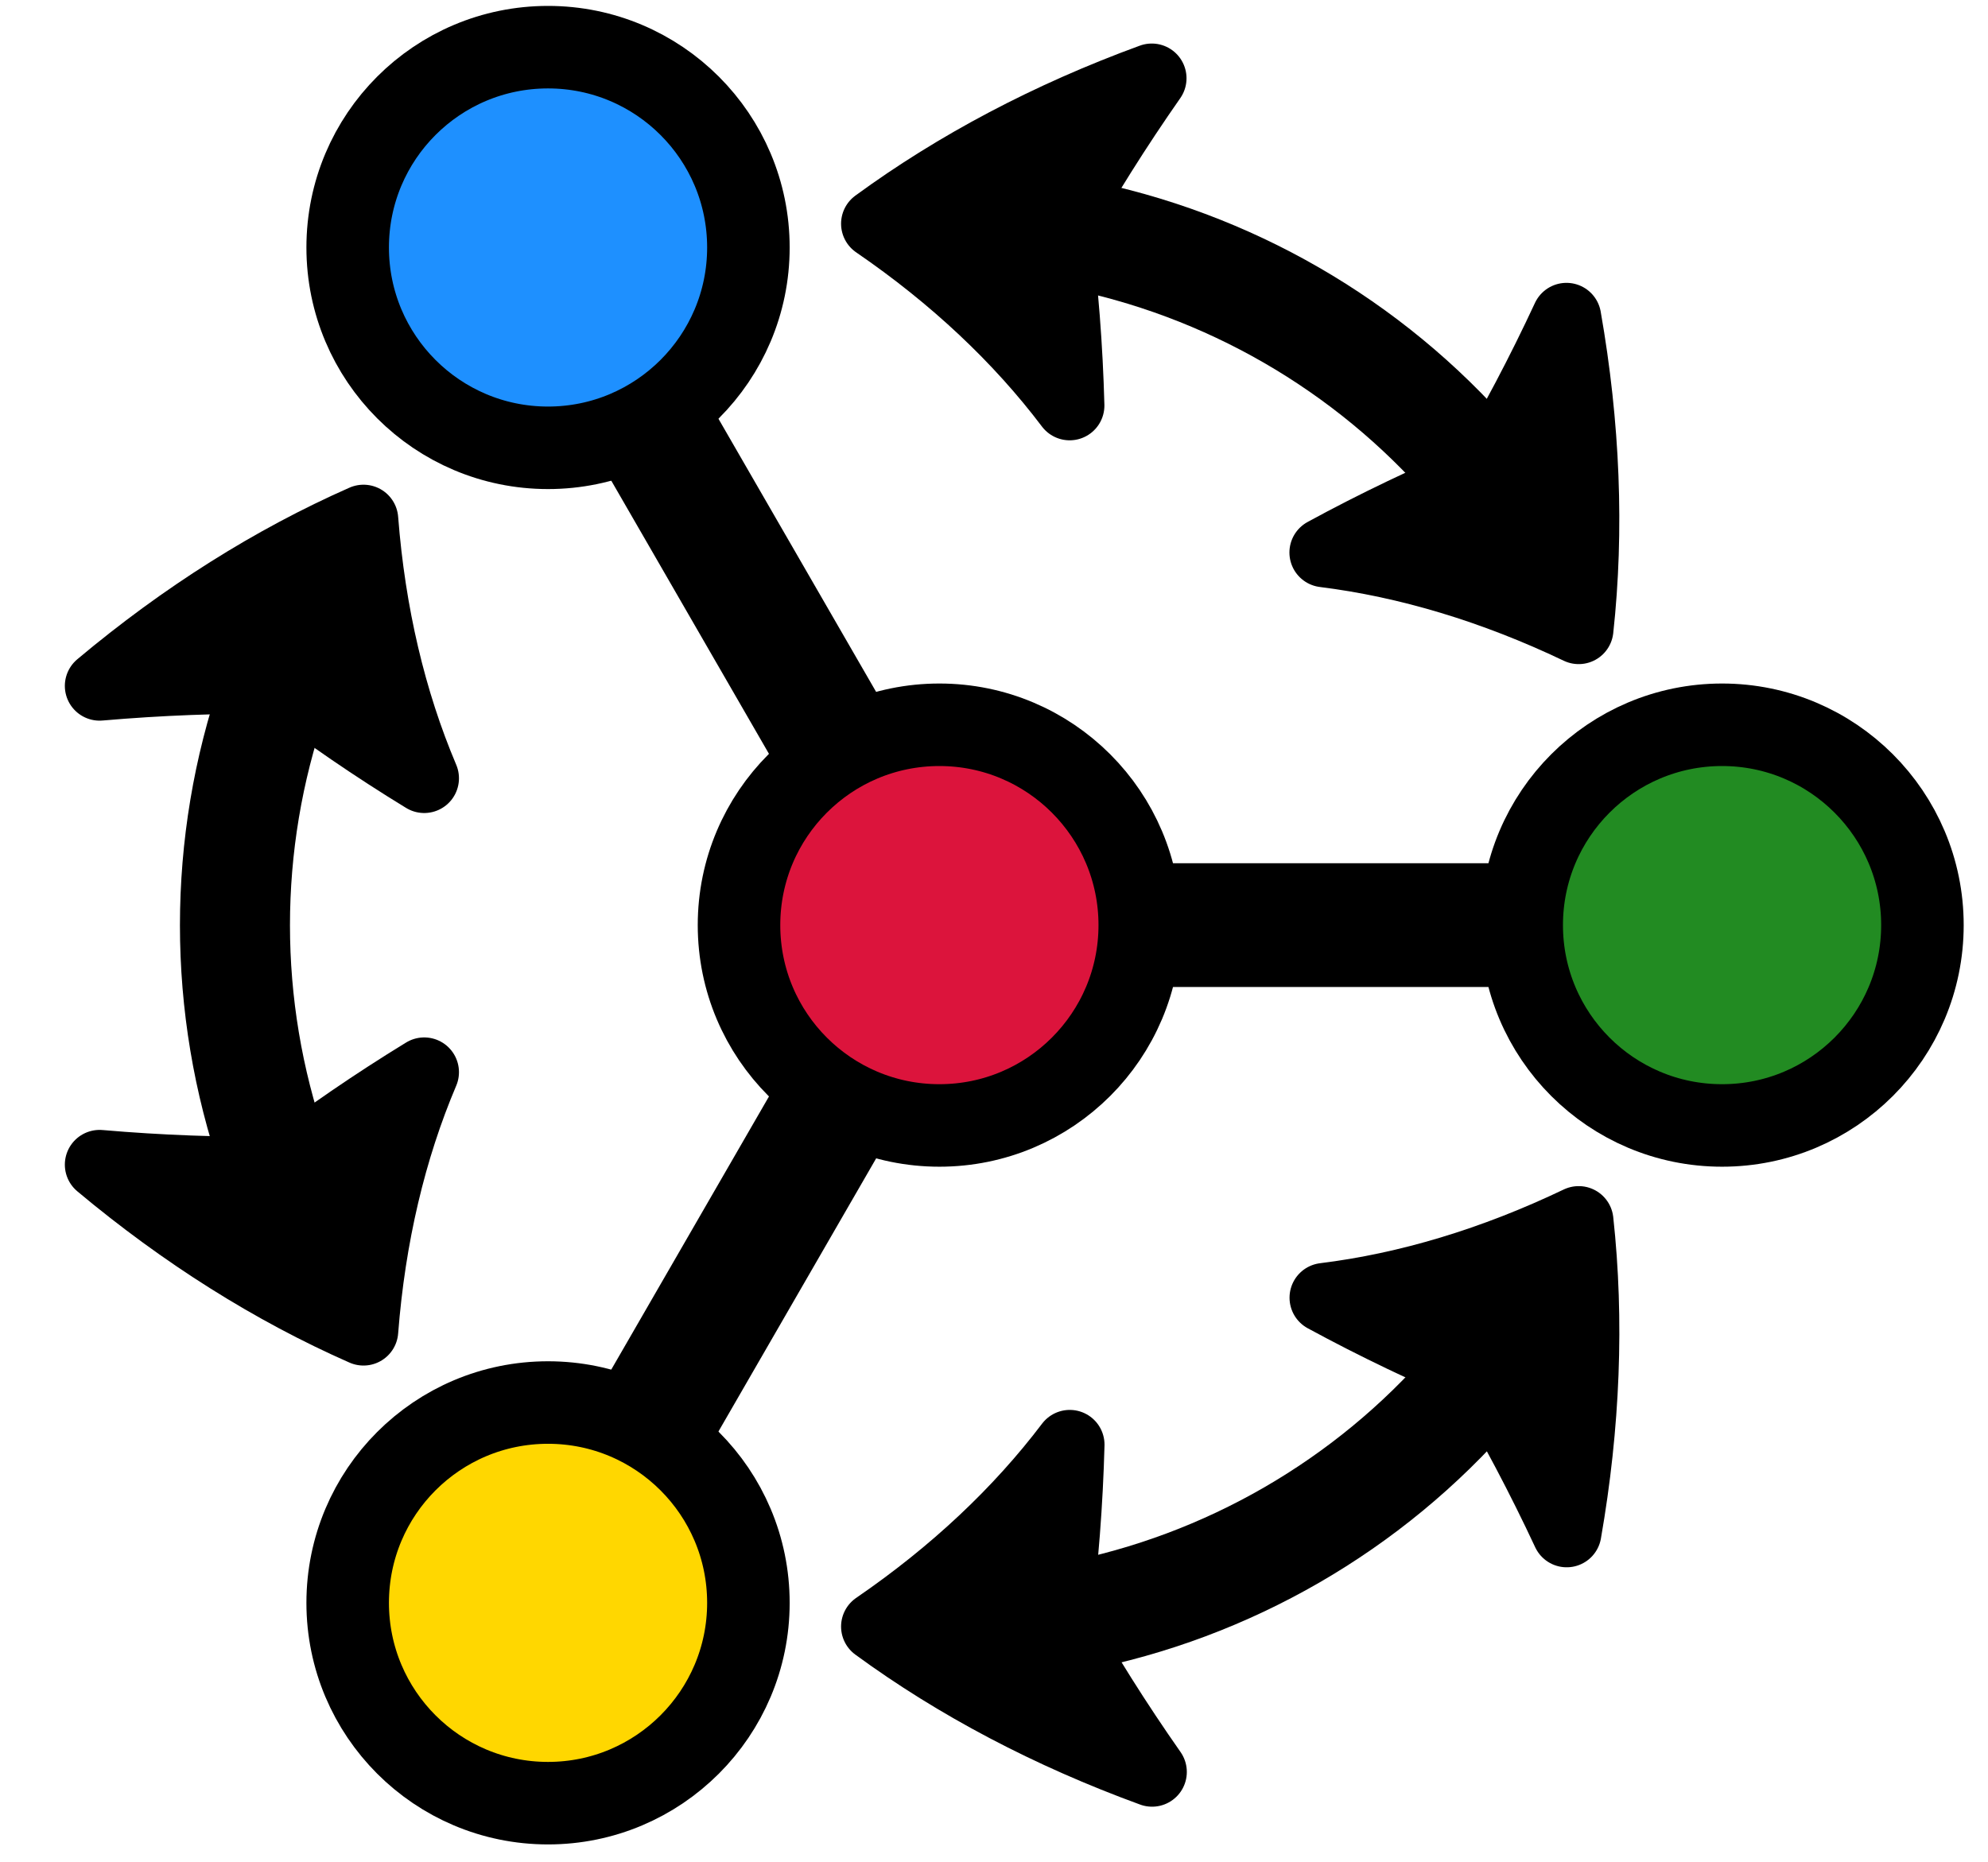
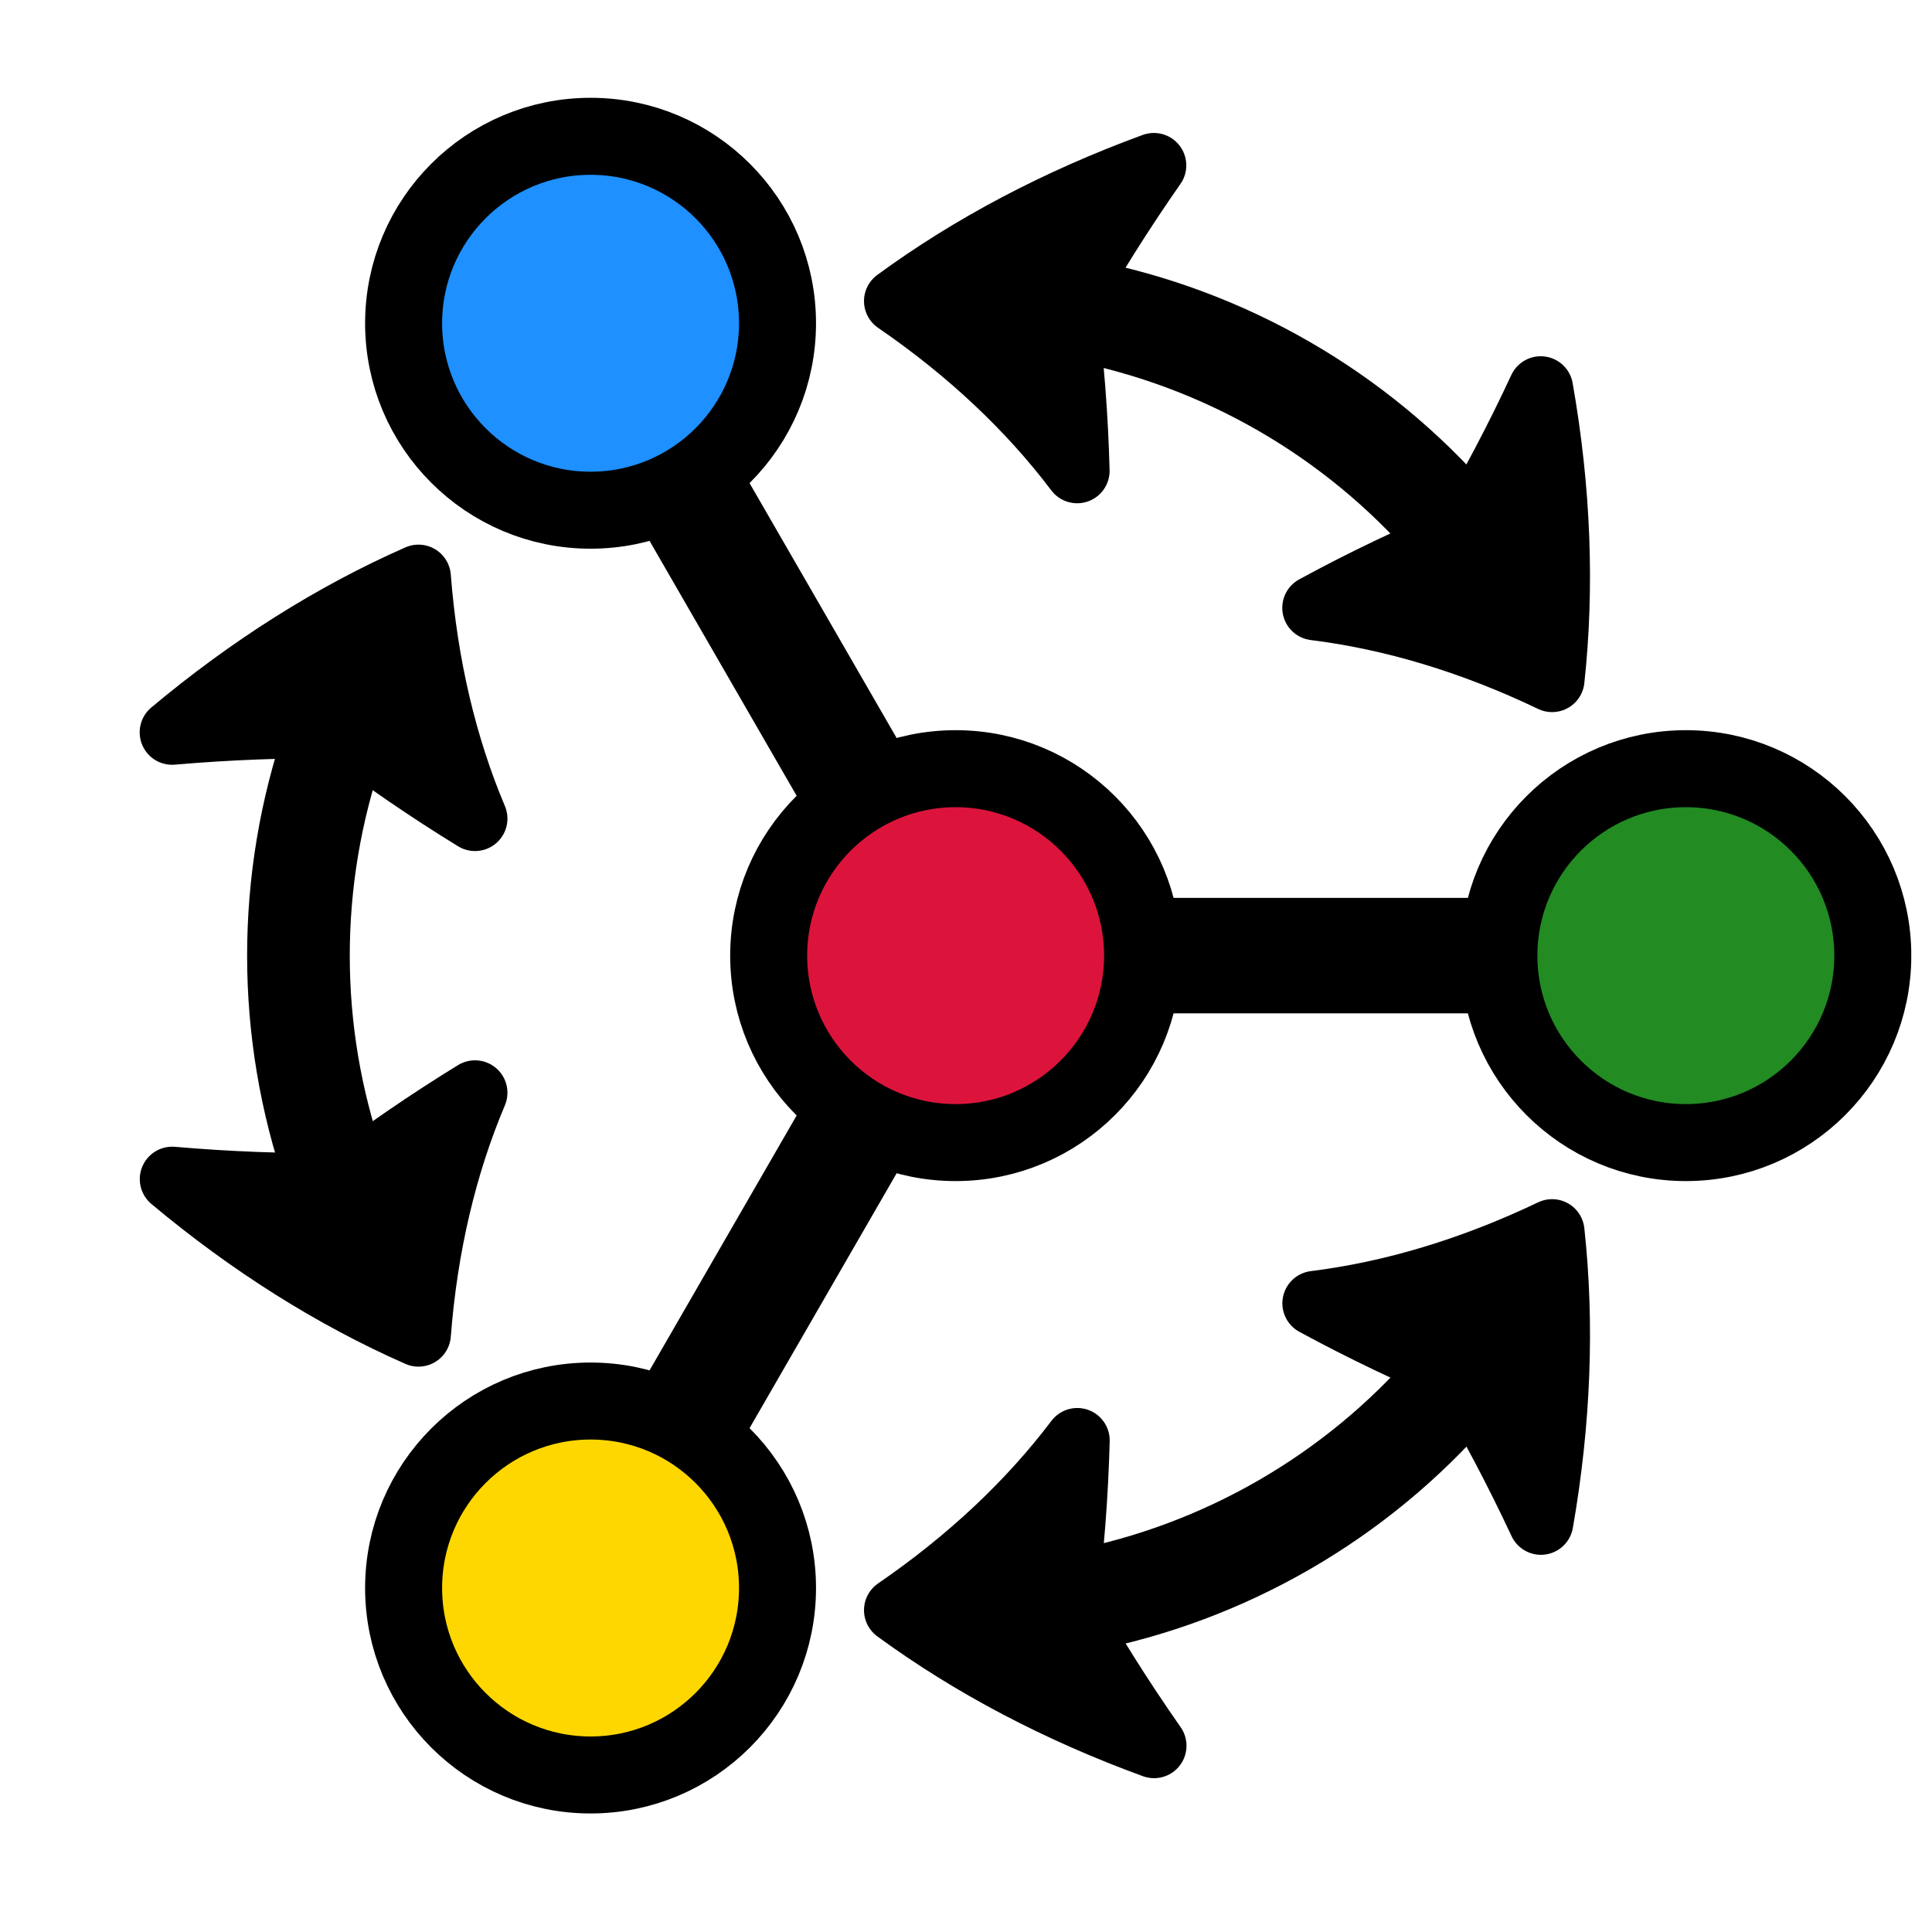
- <svg xmlns="http://www.w3.org/2000/svg" width="71.119" height="66.6" viewBox="0 0 71.119 66.6">
+ <svg xmlns="http://www.w3.org/2000/svg" width="74.195pt" height="74.195pt" viewBox="0 0 74.195 74.195">
  <defs>
    <clipPath id="clip-0">
-       <path clip-rule="nonzero" d="M 0 0.211 L 70.25 0.211 L 70.25 65.996 L 0 65.996 Z M 0 0.211 " />
+       <path clip-rule="nonzero" d="M 0 0 L 73.398 0 L 73.398 73.398 L 0 73.398 Z M 0 0 " />
    </clipPath>
    <clipPath id="clip-1">
-       <path clip-rule="nonzero" d="M 0 0.211 L 70.25 0.211 L 70.25 65.996 L 0 65.996 Z M 0 0.211 " />
+       <path clip-rule="nonzero" d="M 0 0 L 73.398 0 L 73.398 73.398 L 0 73.398 Z M 0 0 " />
    </clipPath>
    <clipPath id="clip-2">
-       <path clip-rule="nonzero" d="M 12 0.211 L 70.25 0.211 L 70.25 65.996 L 12 65.996 Z M 12 0.211 " />
+       <path clip-rule="nonzero" d="M 15 0 L 73.398 0 L 73.398 73.398 L 15 73.398 Z M 15 0 " />
    </clipPath>
    <clipPath id="clip-3">
-       <path clip-rule="nonzero" d="M 0 0.211 L 69 0.211 L 69 58 L 0 58 Z M 0 0.211 " />
+       <path clip-rule="nonzero" d="M 0 11 L 72 11 L 72 73.398 L 0 73.398 Z M 0 11 " />
    </clipPath>
    <clipPath id="clip-4">
-       <path clip-rule="nonzero" d="M 0 8 L 69 8 L 69 65.996 L 0 65.996 Z M 0 8 " />
+       <path clip-rule="nonzero" d="M 0 0 L 73.398 0 L 73.398 73.398 L 0 73.398 Z M 0 0 " />
    </clipPath>
    <clipPath id="clip-5">
-       <path clip-rule="nonzero" d="M 0 0.211 L 70.25 0.211 L 70.25 65.996 L 0 65.996 Z M 0 0.211 " />
+       <path clip-rule="nonzero" d="M 0 0 L 69 0 L 69 73.398 L 0 73.398 Z M 0 0 " />
    </clipPath>
    <clipPath id="clip-6">
-       <path clip-rule="nonzero" d="M 0 0.211 L 66 0.211 L 66 65.996 L 0 65.996 Z M 0 0.211 " />
-     </clipPath>
-     <clipPath id="clip-7">
-       <path clip-rule="nonzero" d="M 0 0.211 L 70.25 0.211 L 70.25 65.996 L 0 65.996 Z M 0 0.211 " />
+       <path clip-rule="nonzero" d="M 0 0 L 73.398 0 L 73.398 73.398 L 0 73.398 Z M 0 0 " />
    </clipPath>
  </defs>
-   <path fill="none" stroke-width="4.483" stroke-linecap="butt" stroke-linejoin="miter" stroke="rgb(0%, 0%, 0%)" stroke-opacity="1" stroke-miterlimit="10" d="M 5.668 0.001 L 22.677 0.001 " transform="matrix(0.987764, 0, 0, -0.987764, 33.60471, 33.10245)" />
+   <path fill="none" stroke-width="4.483" stroke-linecap="butt" stroke-linejoin="miter" stroke="rgb(0%, 0%, 0%)" stroke-opacity="1" stroke-miterlimit="10" d="M 5.67 -0 L 22.676 -0 " transform="matrix(0.989267, 0, 0, -0.989267, 36.69982, 36.69883)" />
  <g clip-path="url(#clip-0)">
-     <path fill="none" stroke-width="4.483" stroke-linecap="butt" stroke-linejoin="miter" stroke="rgb(0%, 0%, 0%)" stroke-opacity="1" stroke-miterlimit="10" d="M -2.835 4.909 L -11.337 19.64 " transform="matrix(0.987764, 0, 0, -0.987764, 33.60471, 33.10245)" />
-     <path fill="none" stroke-width="4.483" stroke-linecap="butt" stroke-linejoin="miter" stroke="rgb(0%, 0%, 0%)" stroke-opacity="1" stroke-miterlimit="10" d="M -2.835 -4.911 L -11.337 -19.638 " transform="matrix(0.987764, 0, 0, -0.987764, 33.60471, 33.10245)" />
+     <path fill="none" stroke-width="4.483" stroke-linecap="butt" stroke-linejoin="miter" stroke="rgb(0%, 0%, 0%)" stroke-opacity="1" stroke-miterlimit="10" d="M -2.836 4.908 L -11.337 19.64 " transform="matrix(0.989267, 0, 0, -0.989267, 36.69982, 36.69883)" />
+     <path fill="none" stroke-width="4.483" stroke-linecap="butt" stroke-linejoin="miter" stroke="rgb(0%, 0%, 0%)" stroke-opacity="1" stroke-miterlimit="10" d="M -2.836 -4.909 L -11.337 -19.641 " transform="matrix(0.989267, 0, 0, -0.989267, 36.69982, 36.69883)" />
  </g>
-   <path fill-rule="nonzero" fill="rgb(86.4%, 7.999%, 23.499%)" fill-opacity="1" d="M 40.773 33.102 C 40.773 29.145 37.562 25.934 33.605 25.934 C 29.645 25.934 26.438 29.145 26.438 33.102 C 26.438 37.062 29.645 40.27 33.605 40.27 C 37.562 40.27 40.773 37.062 40.773 33.102 Z M 40.773 33.102 " />
+   <path fill-rule="nonzero" fill="rgb(86.4%, 7.999%, 23.499%)" fill-opacity="1" d="M 43.879 36.699 C 43.879 32.734 40.664 29.52 36.699 29.52 C 32.734 29.52 29.52 32.734 29.52 36.699 C 29.52 40.664 32.734 43.879 36.699 43.879 C 40.664 43.879 43.879 40.664 43.879 36.699 Z M 43.879 36.699 " />
  <g clip-path="url(#clip-1)">
-     <path fill="none" stroke-width="2.989" stroke-linecap="butt" stroke-linejoin="miter" stroke="rgb(0%, 0%, 0%)" stroke-opacity="1" stroke-miterlimit="10" d="M 7.258 0.001 C 7.258 4.007 4.007 7.258 0.001 7.258 C -4.009 7.258 -7.256 4.007 -7.256 0.001 C -7.256 -4.009 -4.009 -7.256 0.001 -7.256 C 4.007 -7.256 7.258 -4.009 7.258 0.001 Z M 7.258 0.001 " transform="matrix(0.987764, 0, 0, -0.987764, 33.60471, 33.10245)" />
+     <path fill="none" stroke-width="2.989" stroke-linecap="butt" stroke-linejoin="miter" stroke="rgb(0%, 0%, 0%)" stroke-opacity="1" stroke-miterlimit="10" d="M 7.257 -0 C 7.257 4.007 4.007 7.257 -0.001 7.257 C -4.008 7.257 -7.258 4.007 -7.258 -0 C -7.258 -4.008 -4.008 -7.258 -0.001 -7.258 C 4.007 -7.258 7.257 -4.008 7.257 -0 Z M 7.257 -0 " transform="matrix(0.989267, 0, 0, -0.989267, 36.69982, 36.69883)" />
  </g>
-   <path fill-rule="nonzero" fill="rgb(13.199%, 54.5%, 13.199%)" fill-opacity="1" d="M 68.773 33.102 C 68.773 29.145 65.562 25.934 61.605 25.934 C 57.645 25.934 54.438 29.145 54.438 33.102 C 54.438 37.062 57.645 40.27 61.605 40.27 C 65.562 40.27 68.773 37.062 68.773 33.102 Z M 68.773 33.102 " />
+   <path fill-rule="nonzero" fill="rgb(13.199%, 54.5%, 13.199%)" fill-opacity="1" d="M 71.922 36.699 C 71.922 32.734 68.707 29.52 64.742 29.52 C 60.777 29.52 57.562 32.734 57.562 36.699 C 57.562 40.664 60.777 43.879 64.742 43.879 C 68.707 43.879 71.922 40.664 71.922 36.699 Z M 71.922 36.699 " />
  <g clip-path="url(#clip-2)">
-     <path fill="none" stroke-width="2.989" stroke-linecap="butt" stroke-linejoin="miter" stroke="rgb(0%, 0%, 0%)" stroke-opacity="1" stroke-miterlimit="10" d="M 35.604 0.001 C 35.604 4.007 32.354 7.258 28.348 7.258 C 24.338 7.258 21.091 4.007 21.091 0.001 C 21.091 -4.009 24.338 -7.256 28.348 -7.256 C 32.354 -7.256 35.604 -4.009 35.604 0.001 Z M 35.604 0.001 " transform="matrix(0.987764, 0, 0, -0.987764, 33.60471, 33.10245)" />
+     <path fill="none" stroke-width="2.989" stroke-linecap="butt" stroke-linejoin="miter" stroke="rgb(0%, 0%, 0%)" stroke-opacity="1" stroke-miterlimit="10" d="M 35.604 -0 C 35.604 4.007 32.354 7.257 28.347 7.257 C 24.339 7.257 21.089 4.007 21.089 -0 C 21.089 -4.008 24.339 -7.258 28.347 -7.258 C 32.354 -7.258 35.604 -4.008 35.604 -0 Z M 35.604 -0 " transform="matrix(0.989267, 0, 0, -0.989267, 36.69982, 36.69883)" />
  </g>
-   <path fill-rule="nonzero" fill="rgb(11.6%, 56.499%, 100%)" fill-opacity="1" d="M 26.773 8.855 C 26.773 4.895 23.562 1.688 19.605 1.688 C 15.645 1.688 12.438 4.895 12.438 8.855 C 12.438 12.812 15.645 16.023 19.605 16.023 C 23.562 16.023 26.773 12.812 26.773 8.855 Z M 26.773 8.855 " />
+   <path fill-rule="nonzero" fill="rgb(11.6%, 56.499%, 100%)" fill-opacity="1" stroke-width="2.989" stroke-linecap="butt" stroke-linejoin="miter" stroke="rgb(0%, 0%, 0%)" stroke-opacity="1" stroke-miterlimit="10" d="M -6.915 24.548 C -6.915 28.556 -10.164 31.806 -14.172 31.806 C -18.18 31.806 -21.43 28.556 -21.43 24.548 C -21.43 20.54 -18.18 17.291 -14.172 17.291 C -10.164 17.291 -6.915 20.54 -6.915 24.548 Z M -6.915 24.548 " transform="matrix(0.989267, 0, 0, -0.989267, 36.69982, 36.69883)" />
+   <path fill-rule="nonzero" fill="rgb(100%, 84.399%, 0%)" fill-opacity="1" d="M 29.859 60.984 C 29.859 57.02 26.645 53.805 22.68 53.805 C 18.715 53.805 15.5 57.02 15.5 60.984 C 15.5 64.949 18.715 68.164 22.68 68.164 C 26.645 68.164 29.859 64.949 29.859 60.984 Z M 29.859 60.984 " />
  <g clip-path="url(#clip-3)">
-     <path fill="none" stroke-width="2.989" stroke-linecap="butt" stroke-linejoin="miter" stroke="rgb(0%, 0%, 0%)" stroke-opacity="1" stroke-miterlimit="10" d="M -6.916 24.547 C -6.916 28.557 -10.167 31.804 -14.173 31.804 C -18.183 31.804 -21.429 28.557 -21.429 24.547 C -21.429 20.541 -18.183 17.291 -14.173 17.291 C -10.167 17.291 -6.916 20.541 -6.916 24.547 Z M -6.916 24.547 " transform="matrix(0.987764, 0, 0, -0.987764, 33.60471, 33.10245)" />
+     <path fill="none" stroke-width="2.989" stroke-linecap="butt" stroke-linejoin="miter" stroke="rgb(0%, 0%, 0%)" stroke-opacity="1" stroke-miterlimit="10" d="M -6.915 -24.549 C -6.915 -20.541 -10.164 -17.291 -14.172 -17.291 C -18.18 -17.291 -21.43 -20.541 -21.43 -24.549 C -21.43 -28.557 -18.18 -31.807 -14.172 -31.807 C -10.164 -31.807 -6.915 -28.557 -6.915 -24.549 Z M -6.915 -24.549 " transform="matrix(0.989267, 0, 0, -0.989267, 36.69982, 36.69883)" />
  </g>
-   <path fill-rule="nonzero" fill="rgb(100%, 84.399%, 0%)" fill-opacity="1" d="M 26.773 57.352 C 26.773 53.391 23.562 50.184 19.605 50.184 C 15.645 50.184 12.438 53.391 12.438 57.352 C 12.438 61.309 15.645 64.52 19.605 64.52 C 23.562 64.52 26.773 61.309 26.773 57.352 Z M 26.773 57.352 " />
  <g clip-path="url(#clip-4)">
-     <path fill="none" stroke-width="2.989" stroke-linecap="butt" stroke-linejoin="miter" stroke="rgb(0%, 0%, 0%)" stroke-opacity="1" stroke-miterlimit="10" d="M -6.916 -24.55 C -6.916 -20.54 -10.167 -17.293 -14.173 -17.293 C -18.183 -17.293 -21.429 -20.54 -21.429 -24.55 C -21.429 -28.556 -18.183 -31.806 -14.173 -31.806 C -10.167 -31.806 -6.916 -28.556 -6.916 -24.55 Z M -6.916 -24.55 " transform="matrix(0.987764, 0, 0, -0.987764, 33.60471, 33.10245)" />
+     <path fill="none" stroke-width="3.985" stroke-linecap="butt" stroke-linejoin="miter" stroke="rgb(0%, 0%, 0%)" stroke-opacity="1" stroke-miterlimit="10" d="M 19.277 16.718 C 15.533 21.03 10.44 23.972 4.833 25.054 " transform="matrix(0.989267, 0, 0, -0.989267, 36.69982, 36.69883)" />
  </g>
+   <path fill-rule="nonzero" fill="rgb(0%, 0%, 0%)" fill-opacity="1" stroke-width="2.517" stroke-linecap="butt" stroke-linejoin="round" stroke="rgb(0%, 0%, 0%)" stroke-opacity="1" stroke-miterlimit="10" d="M 23.154 10.712 C 23.545 14.305 23.399 18.112 22.712 22.009 C 21.788 20.019 20.773 18.1 19.675 16.244 C 17.701 15.423 15.786 14.507 13.938 13.5 C 16.955 13.125 20.062 12.193 23.154 10.712 Z M 23.154 10.712 " transform="matrix(0.989267, 0, 0, -0.989267, 36.69982, 36.69883)" />
+   <path fill-rule="nonzero" fill="rgb(0%, 0%, 0%)" fill-opacity="1" stroke-width="2.517" stroke-linecap="butt" stroke-linejoin="round" stroke="rgb(0%, 0%, 0%)" stroke-opacity="1" stroke-miterlimit="10" d="M -2.299 25.409 C 0.529 23.47 2.886 21.243 4.718 18.819 C 4.663 20.927 4.501 23.04 4.224 25.16 C 5.283 27.04 6.44 28.88 7.695 30.677 C 3.984 29.318 0.615 27.545 -2.299 25.409 Z M -2.299 25.409 " transform="matrix(0.989267, 0, 0, -0.989267, 36.69982, 36.69883)" />
  <g clip-path="url(#clip-5)">
-     <path fill="none" stroke-width="3.985" stroke-linecap="butt" stroke-linejoin="miter" stroke="rgb(0%, 0%, 0%)" stroke-opacity="1" stroke-miterlimit="10" d="M 19.276 16.717 C 15.535 21.028 10.437 23.97 4.833 25.054 " transform="matrix(0.987764, 0, 0, -0.987764, 33.60471, 33.10245)" />
+     <path fill="none" stroke-width="3.985" stroke-linecap="butt" stroke-linejoin="miter" stroke="rgb(0%, 0%, 0%)" stroke-opacity="1" stroke-miterlimit="10" d="M -24.115 8.335 C -25.979 2.937 -25.979 -2.946 -24.111 -8.34 " transform="matrix(0.989267, 0, 0, -0.989267, 36.69982, 36.69883)" />
  </g>
-   <path fill-rule="nonzero" fill="rgb(0%, 0%, 0%)" fill-opacity="1" stroke-width="2.517" stroke-linecap="butt" stroke-linejoin="round" stroke="rgb(0%, 0%, 0%)" stroke-opacity="1" stroke-miterlimit="10" d="M 23.155 10.714 C 23.547 14.305 23.396 18.113 22.712 22.008 C 21.787 20.019 20.774 18.097 19.675 16.247 C 17.702 15.42 15.788 14.507 13.937 13.498 C 16.954 13.122 20.063 12.189 23.155 10.714 Z M 23.155 10.714 " transform="matrix(0.987764, 0, 0, -0.987764, 33.60471, 33.10245)" />
-   <path fill-rule="nonzero" fill="rgb(0%, 0%, 0%)" fill-opacity="1" stroke-width="2.517" stroke-linecap="butt" stroke-linejoin="round" stroke="rgb(0%, 0%, 0%)" stroke-opacity="1" stroke-miterlimit="10" d="M -2.301 25.409 C 0.527 23.472 2.888 21.245 4.719 18.821 C 4.663 20.925 4.501 23.041 4.224 25.16 C 5.28 27.039 6.439 28.882 7.693 30.677 C 3.983 29.321 0.618 27.545 -2.301 25.409 Z M -2.301 25.409 " transform="matrix(0.987764, 0, 0, -0.987764, 33.60471, 33.10245)" />
+   <path fill-rule="nonzero" fill="rgb(0%, 0%, 0%)" fill-opacity="1" stroke-width="2.517" stroke-linecap="butt" stroke-linejoin="round" stroke="rgb(0%, 0%, 0%)" stroke-opacity="1" stroke-miterlimit="10" d="M -20.853 14.696 C -24.162 13.239 -27.384 11.206 -30.417 8.667 C -28.233 8.856 -26.062 8.939 -23.906 8.916 C -22.208 7.62 -20.455 6.42 -18.658 5.318 C -19.842 8.122 -20.589 11.281 -20.853 14.696 Z M -20.853 14.696 " transform="matrix(0.989267, 0, 0, -0.989267, 36.69982, 36.69883)" />
+   <path fill-rule="nonzero" fill="rgb(0%, 0%, 0%)" fill-opacity="1" stroke-width="2.517" stroke-linecap="butt" stroke-linejoin="round" stroke="rgb(0%, 0%, 0%)" stroke-opacity="1" stroke-miterlimit="10" d="M -20.853 -14.697 C -20.589 -11.278 -19.842 -8.123 -18.658 -5.323 C -20.455 -6.425 -22.204 -7.625 -23.906 -8.92 C -26.058 -8.948 -28.229 -8.865 -30.413 -8.676 C -27.384 -11.211 -24.162 -13.24 -20.853 -14.697 Z M -20.853 -14.697 " transform="matrix(0.989267, 0, 0, -0.989267, 36.69982, 36.69883)" />
  <g clip-path="url(#clip-6)">
-     <path fill="none" stroke-width="3.985" stroke-linecap="butt" stroke-linejoin="miter" stroke="rgb(0%, 0%, 0%)" stroke-opacity="1" stroke-miterlimit="10" d="M -24.115 8.333 C -25.977 2.939 -25.977 -2.945 -24.115 -8.339 " transform="matrix(0.987764, 0, 0, -0.987764, 33.60471, 33.10245)" />
+     <path fill="none" stroke-width="3.985" stroke-linecap="butt" stroke-linejoin="miter" stroke="rgb(0%, 0%, 0%)" stroke-opacity="1" stroke-miterlimit="10" d="M 4.84 -25.051 C 10.444 -23.969 15.541 -21.023 19.281 -16.711 " transform="matrix(0.989267, 0, 0, -0.989267, 36.69982, 36.69883)" />
  </g>
-   <path fill-rule="nonzero" fill="rgb(0%, 0%, 0%)" fill-opacity="1" stroke-width="2.517" stroke-linecap="butt" stroke-linejoin="round" stroke="rgb(0%, 0%, 0%)" stroke-opacity="1" stroke-miterlimit="10" d="M -20.856 14.696 C -24.162 13.237 -27.385 11.208 -30.414 8.666 C -28.231 8.855 -26.06 8.938 -23.905 8.915 C -22.208 7.618 -20.457 6.419 -18.657 5.32 C -19.844 8.12 -20.591 11.28 -20.856 14.696 Z M -20.856 14.696 " transform="matrix(0.987764, 0, 0, -0.987764, 33.60471, 33.10245)" />
-   <path fill-rule="nonzero" fill="rgb(0%, 0%, 0%)" fill-opacity="1" stroke-width="2.517" stroke-linecap="butt" stroke-linejoin="round" stroke="rgb(0%, 0%, 0%)" stroke-opacity="1" stroke-miterlimit="10" d="M -20.856 -14.695 C -20.591 -11.278 -19.844 -8.122 -18.657 -5.326 C -20.453 -6.425 -22.205 -7.624 -23.905 -8.921 C -26.06 -8.944 -28.231 -8.865 -30.414 -8.676 C -27.385 -11.211 -24.162 -13.239 -20.856 -14.695 Z M -20.856 -14.695 " transform="matrix(0.987764, 0, 0, -0.987764, 33.60471, 33.10245)" />
-   <g clip-path="url(#clip-7)">
-     <path fill="none" stroke-width="3.985" stroke-linecap="butt" stroke-linejoin="miter" stroke="rgb(0%, 0%, 0%)" stroke-opacity="1" stroke-miterlimit="10" d="M 4.841 -25.052 C 10.445 -23.968 15.539 -21.026 19.28 -16.711 " transform="matrix(0.987764, 0, 0, -0.987764, 33.60471, 33.10245)" />
-   </g>
-   <path fill-rule="nonzero" fill="rgb(0%, 0%, 0%)" fill-opacity="1" stroke-width="2.517" stroke-linecap="butt" stroke-linejoin="round" stroke="rgb(0%, 0%, 0%)" stroke-opacity="1" stroke-miterlimit="10" d="M -2.301 -25.408 C 0.614 -27.543 3.987 -29.319 7.704 -30.675 C 6.447 -28.88 5.288 -27.041 4.232 -25.162 C 4.505 -23.039 4.667 -20.927 4.723 -18.819 C 2.888 -21.243 0.527 -23.47 -2.301 -25.408 Z M -2.301 -25.408 " transform="matrix(0.987764, 0, 0, -0.987764, 33.60471, 33.10245)" />
-   <path fill-rule="nonzero" fill="rgb(0%, 0%, 0%)" fill-opacity="1" stroke-width="2.517" stroke-linecap="butt" stroke-linejoin="round" stroke="rgb(0%, 0%, 0%)" stroke-opacity="1" stroke-miterlimit="10" d="M 23.155 -10.712 C 20.063 -12.191 16.954 -13.125 13.941 -13.496 C 15.792 -14.501 17.706 -15.418 19.679 -16.241 C 20.778 -18.096 21.791 -20.014 22.72 -22.003 C 23.4 -18.111 23.547 -14.307 23.155 -10.712 Z M 23.155 -10.712 " transform="matrix(0.987764, 0, 0, -0.987764, 33.60471, 33.10245)" />
+   <path fill-rule="nonzero" fill="rgb(0%, 0%, 0%)" fill-opacity="1" stroke-width="2.517" stroke-linecap="butt" stroke-linejoin="round" stroke="rgb(0%, 0%, 0%)" stroke-opacity="1" stroke-miterlimit="10" d="M -2.299 -25.41 C 0.615 -27.542 3.988 -29.319 7.703 -30.673 C 6.448 -28.877 5.287 -27.041 4.232 -25.161 C 4.505 -23.041 4.667 -20.924 4.722 -18.82 C 2.89 -21.244 0.525 -23.471 -2.299 -25.41 Z M -2.299 -25.41 " transform="matrix(0.989267, 0, 0, -0.989267, 36.69982, 36.69883)" />
+   <path fill-rule="nonzero" fill="rgb(0%, 0%, 0%)" fill-opacity="1" stroke-width="2.517" stroke-linecap="butt" stroke-linejoin="round" stroke="rgb(0%, 0%, 0%)" stroke-opacity="1" stroke-miterlimit="10" d="M 23.154 -10.713 C 20.062 -12.19 16.955 -13.122 13.942 -13.497 C 15.79 -14.5 17.705 -15.416 19.679 -16.241 C 20.777 -18.093 21.792 -20.016 22.72 -22.002 C 23.399 -18.109 23.545 -14.306 23.154 -10.713 Z M 23.154 -10.713 " transform="matrix(0.989267, 0, 0, -0.989267, 36.69982, 36.69883)" />
</svg>
